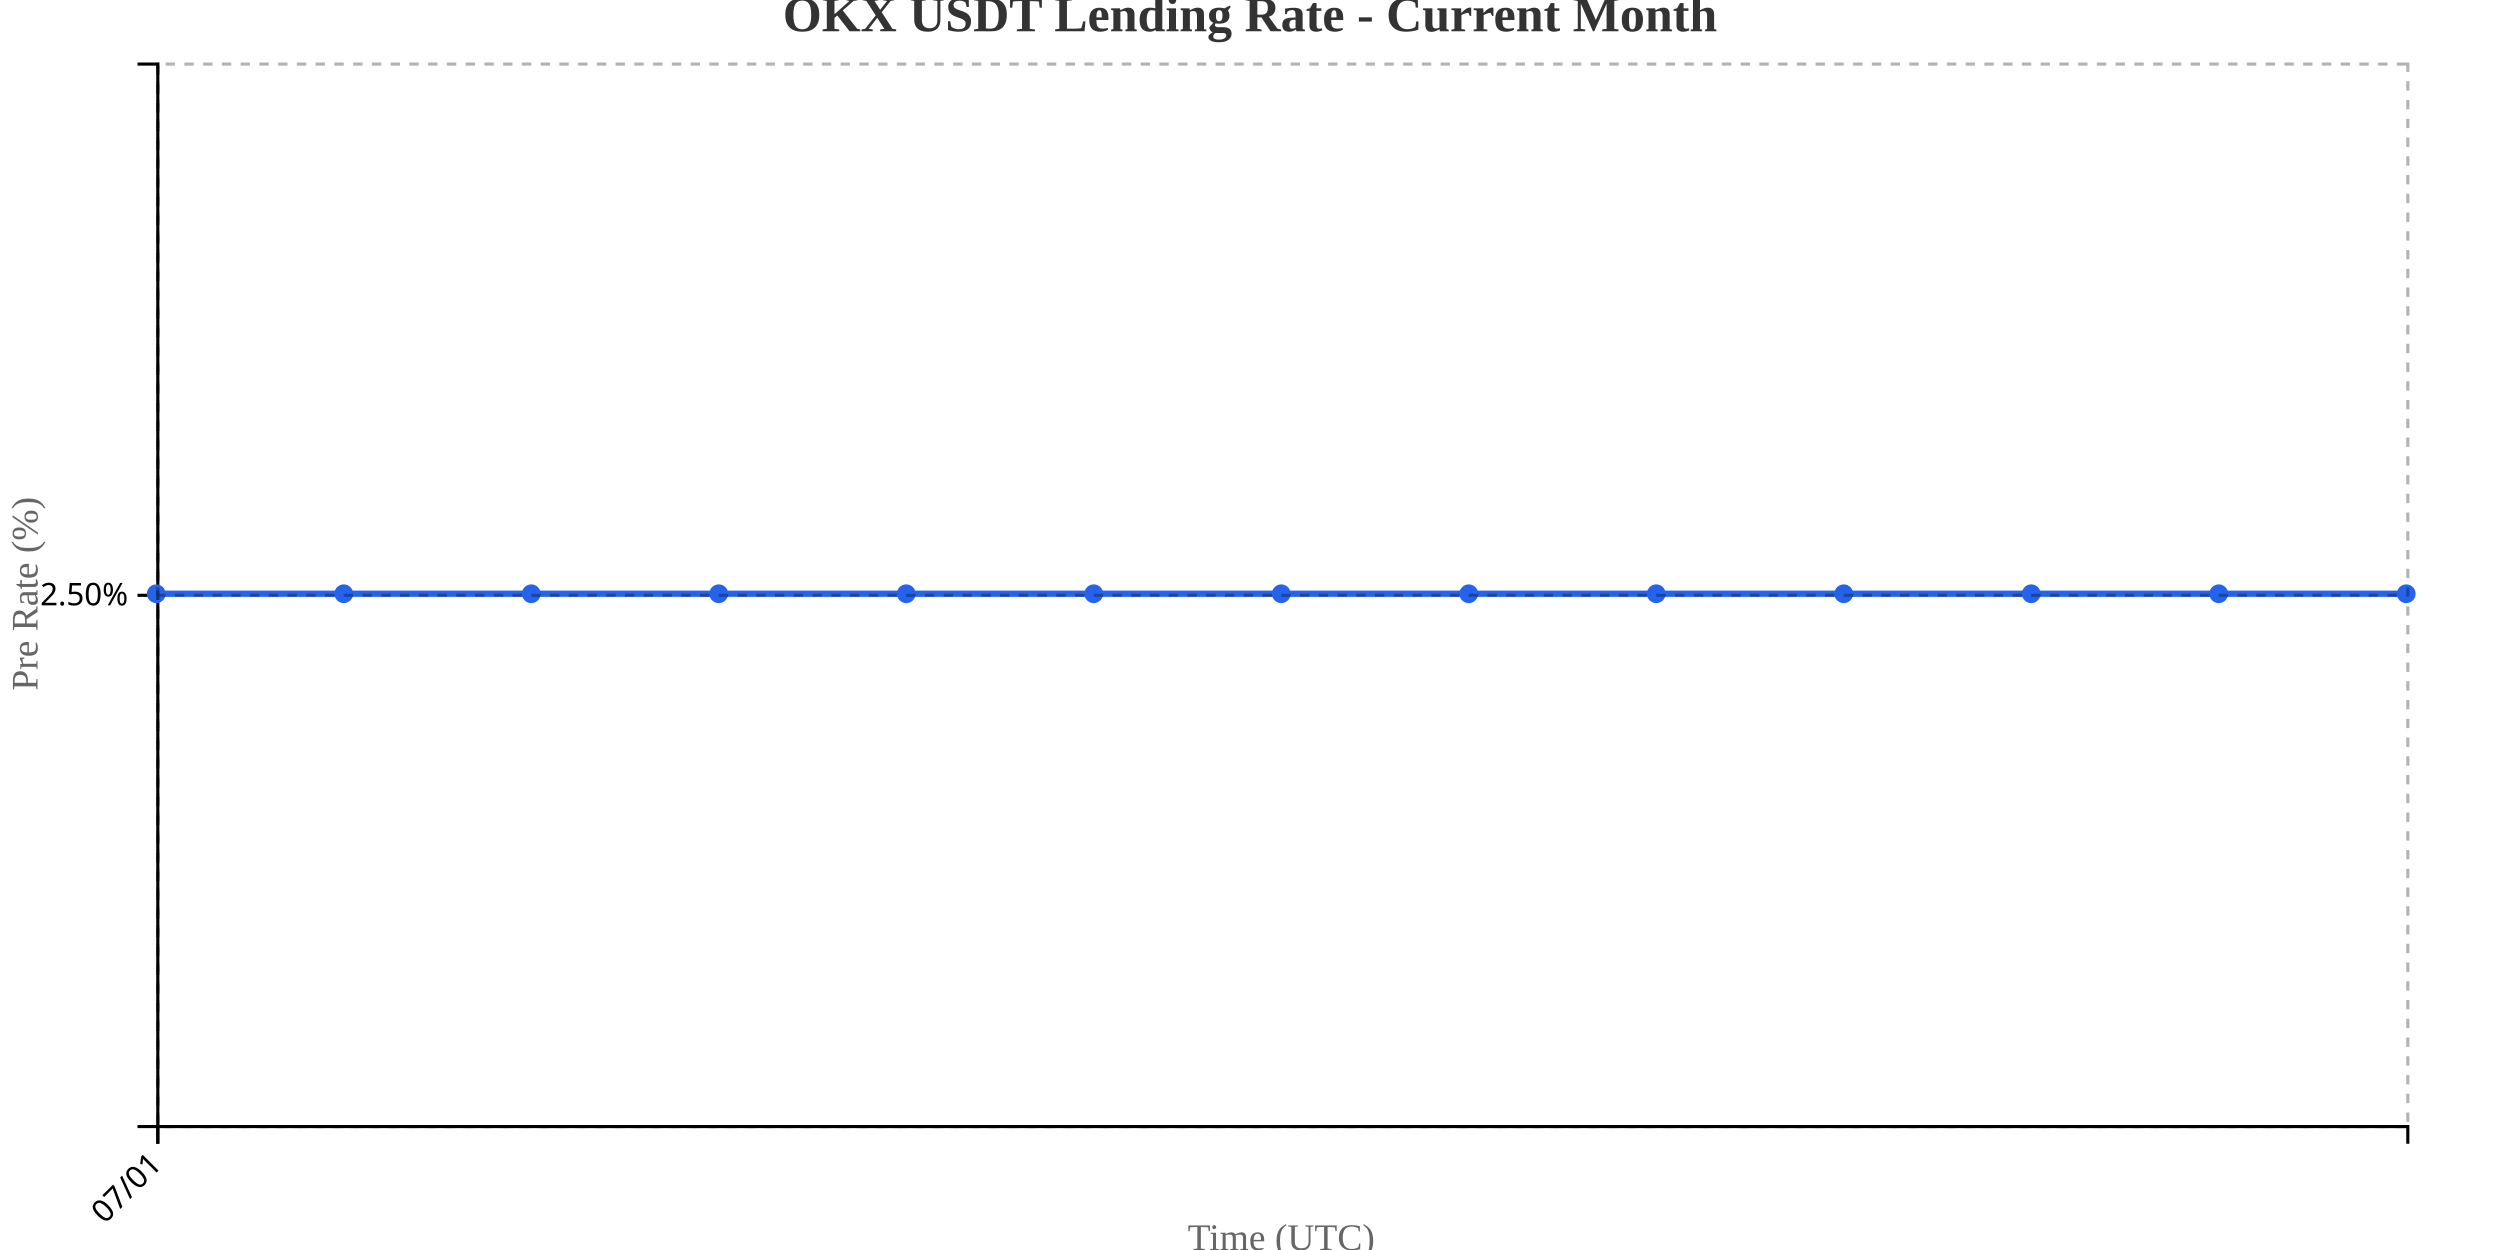
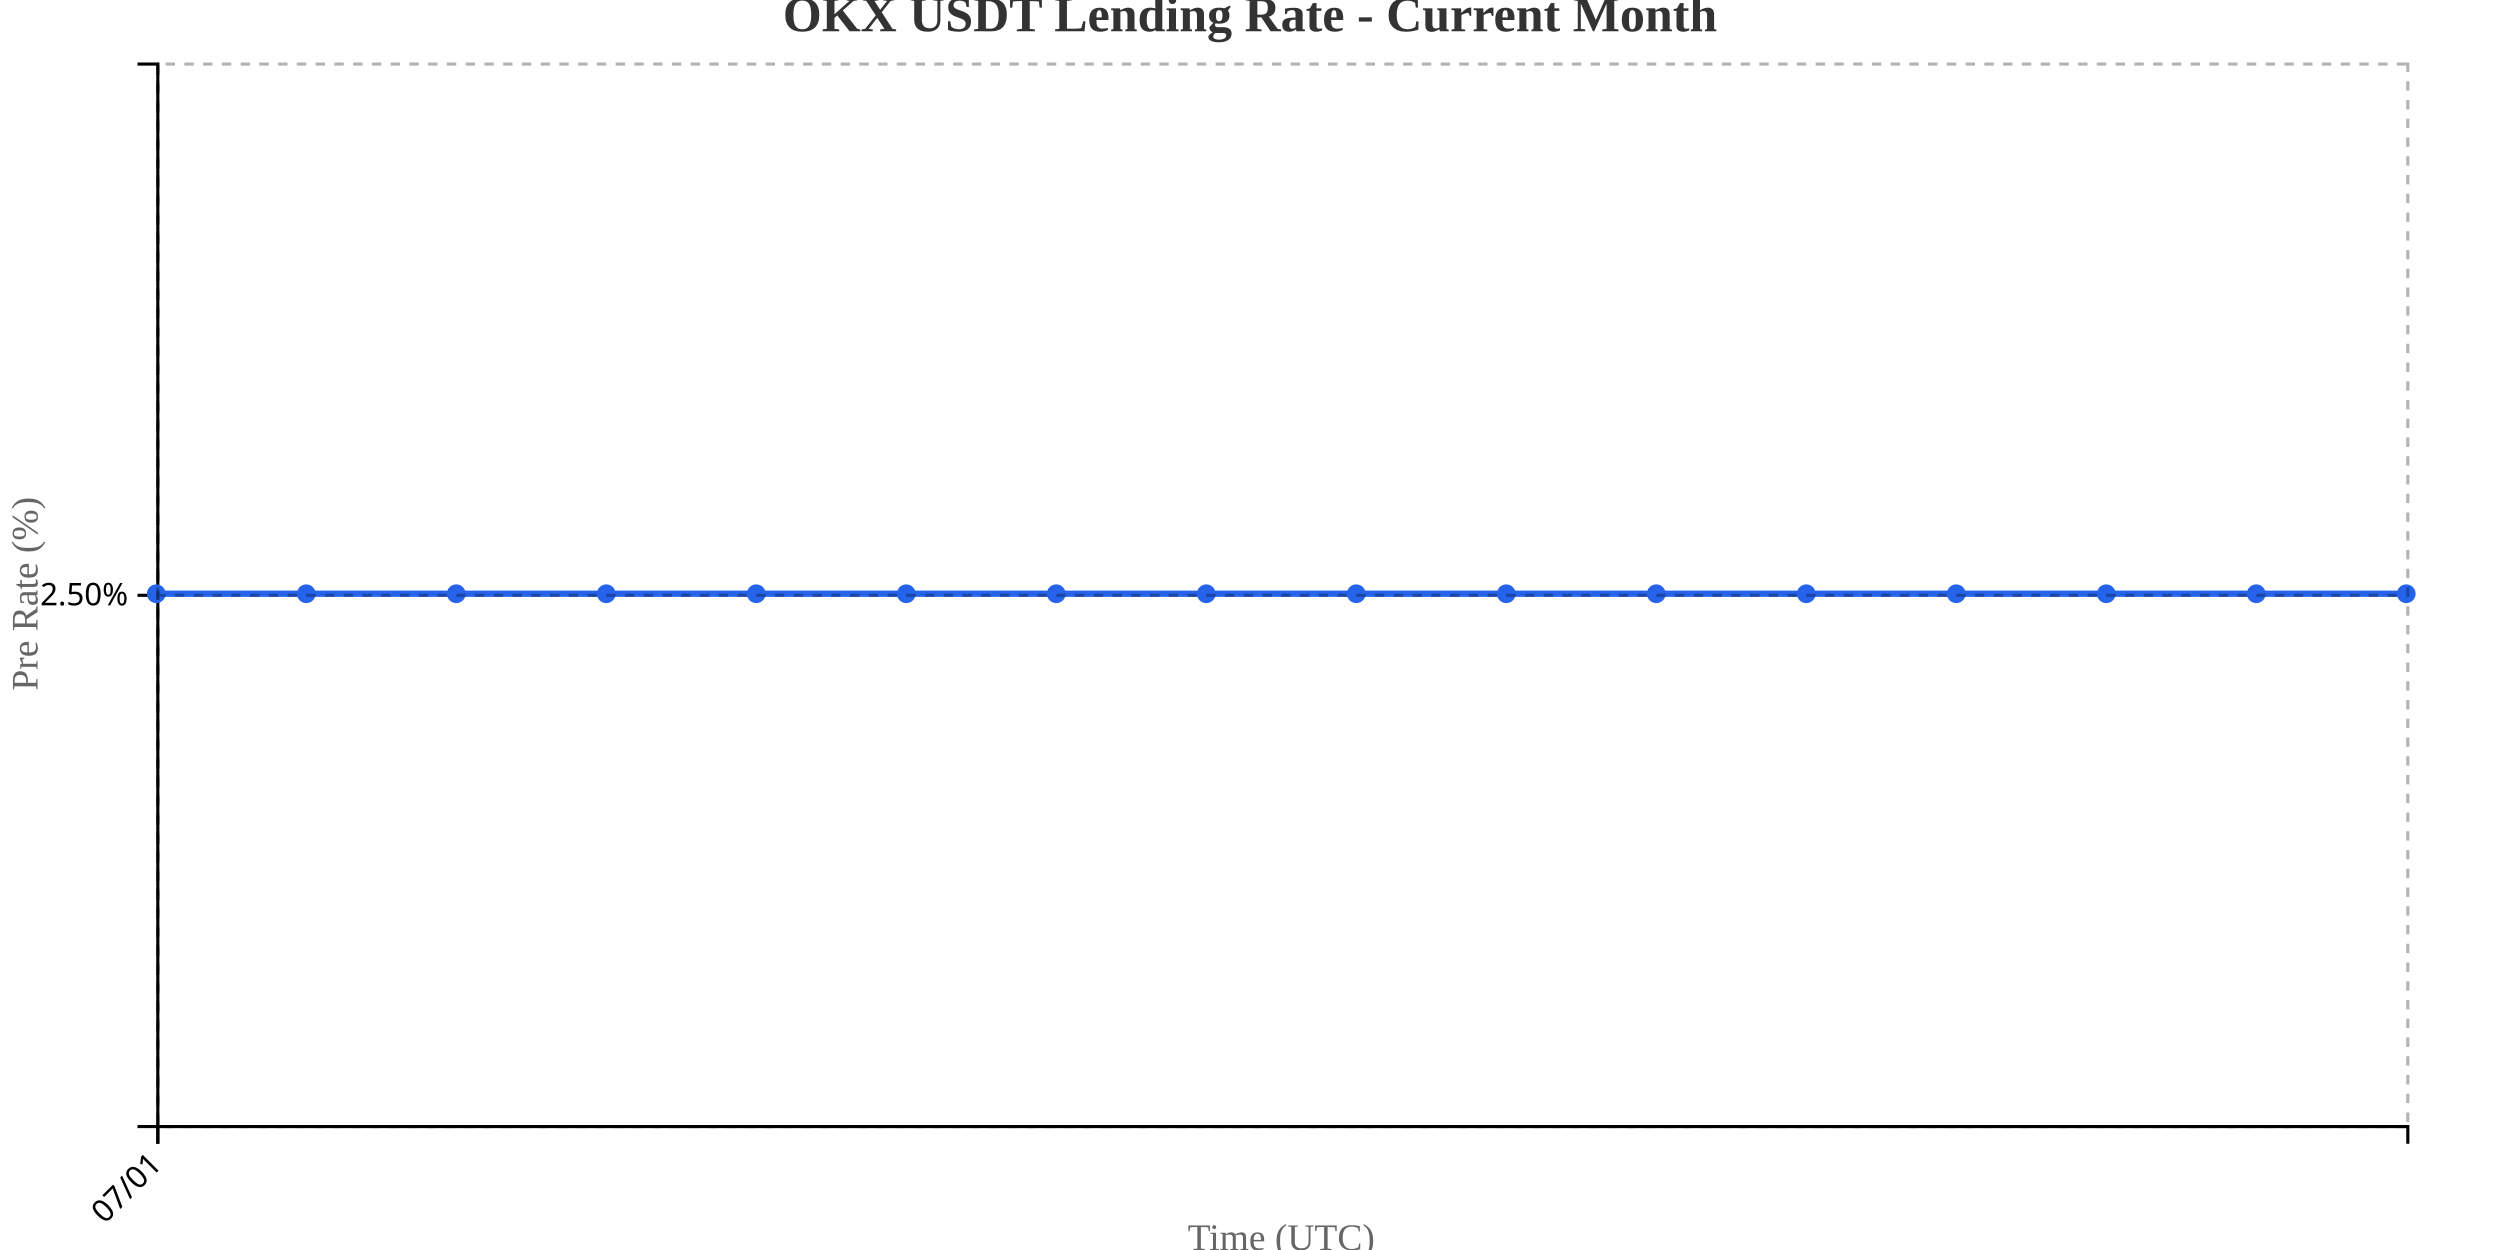
<svg xmlns="http://www.w3.org/2000/svg" width="800" height="400">
  <g transform="translate(50,20)">
    <g transform="translate(0,340)" fill="none" font-size="10" font-family="sans-serif" text-anchor="middle">
      <path class="domain" stroke="currentColor" d="M0.5,6V0.5H720.5V6" />
      <g class="tick" opacity="1" transform="translate(0.5,0)">
        <line stroke="currentColor" y2="6" />
        <text fill="currentColor" y="9" dy=".15em" style="text-anchor: end;" dx="-.8em" transform="rotate(-45)">07/01</text>
      </g>
    </g>
    <g fill="none" font-size="10" font-family="sans-serif" text-anchor="end">
      <path class="domain" stroke="currentColor" d="M-6,340.5H0.5V0.5H-6" />
      <g class="tick" opacity="1" transform="translate(0,170.5)">
        <line stroke="currentColor" x2="-6" />
        <text fill="currentColor" x="-9" dy="0.32em">2.50%</text>
      </g>
    </g>
    <text transform="rotate(-90)" y="-50" x="-170" dy="1em" style="text-anchor: middle; font-size: 12px; fill: #666;">Pre Rate (%)</text>
    <text transform="translate(360, 380)" style="text-anchor: middle; font-size: 12px; fill: #666;">Time (UTC)</text>
-     <path fill="none" stroke="#2563eb" stroke-width="2" d="M0,170C20,170,40,170,60,170C80,170,100,170,120,170C140,170,160,170,180,170C200,170,220,170,240,170C260,170,280,170,300,170C320,170,340,170,360,170C380,170,400,170,420,170C440,170,460,170,480,170C500,170,520,170,540,170C560,170,580,170,600,170C620,170,640,170,660,170C680,170,700,170,720,170" />
+     <path fill="none" stroke="#2563eb" stroke-width="2" d="M0,170C16,170,32,170,48,170C64,170,80,170,96,170C112,170,128,170,144,170C160,170,176,170,192,170C208,170,224,170,240,170C256,170,272,170,288,170C304,170,320,170,336,170C352,170,368,170,384,170C400,170,416,170,432,170C448,170,464,170,480,170C496,170,512,170,528,170C544,170,560,170,576,170C592,170,608,170,624,170C640,170,656,170,672,170C688,170,704,170,720,170" />
    <circle class="dot" cx="0" cy="170" r="3" fill="#2563eb" />
-     <circle class="dot" cx="60" cy="170" r="3" fill="#2563eb" />
-     <circle class="dot" cx="120" cy="170" r="3" fill="#2563eb" />
-     <circle class="dot" cx="180" cy="170" r="3" fill="#2563eb" />
+     <circle class="dot" cx="48" cy="170" r="3" fill="#2563eb" />
+     <circle class="dot" cx="96" cy="170" r="3" fill="#2563eb" />
+     <circle class="dot" cx="144" cy="170" r="3" fill="#2563eb" />
+     <circle class="dot" cx="192" cy="170" r="3" fill="#2563eb" />
    <circle class="dot" cx="240" cy="170" r="3" fill="#2563eb" />
-     <circle class="dot" cx="300" cy="170" r="3" fill="#2563eb" />
-     <circle class="dot" cx="360" cy="170" r="3" fill="#2563eb" />
-     <circle class="dot" cx="420" cy="170" r="3" fill="#2563eb" />
+     <circle class="dot" cx="288" cy="170" r="3" fill="#2563eb" />
+     <circle class="dot" cx="336" cy="170" r="3" fill="#2563eb" />
+     <circle class="dot" cx="384" cy="170" r="3" fill="#2563eb" />
+     <circle class="dot" cx="432" cy="170" r="3" fill="#2563eb" />
    <circle class="dot" cx="480" cy="170" r="3" fill="#2563eb" />
-     <circle class="dot" cx="540" cy="170" r="3" fill="#2563eb" />
-     <circle class="dot" cx="600" cy="170" r="3" fill="#2563eb" />
-     <circle class="dot" cx="660" cy="170" r="3" fill="#2563eb" />
+     <circle class="dot" cx="528" cy="170" r="3" fill="#2563eb" />
+     <circle class="dot" cx="576" cy="170" r="3" fill="#2563eb" />
+     <circle class="dot" cx="624" cy="170" r="3" fill="#2563eb" />
+     <circle class="dot" cx="672" cy="170" r="3" fill="#2563eb" />
    <circle class="dot" cx="720" cy="170" r="3" fill="#2563eb" />
    <g class="grid" transform="translate(0,340)" fill="none" font-size="10" font-family="sans-serif" text-anchor="middle" style="stroke-dasharray: 3,3; opacity: 0.3;">
      <path class="domain" stroke="currentColor" d="M0.5,-340V0.5H720.5V-340" />
      <g class="tick" opacity="1" transform="translate(0.5,0)">
        <line stroke="currentColor" y2="-340" />
        <text fill="currentColor" y="3" dy="0.71em" />
      </g>
    </g>
    <g class="grid" fill="none" font-size="10" font-family="sans-serif" text-anchor="end" style="stroke-dasharray: 3,3; opacity: 0.3;">
      <path class="domain" stroke="currentColor" d="M720,340.5H0.5V0.5H720" />
      <g class="tick" opacity="1" transform="translate(0,170.5)">
        <line stroke="currentColor" x2="720" />
        <text fill="currentColor" x="-3" dy="0.32em" />
      </g>
    </g>
  </g>
  <text x="400" y="10" text-anchor="middle" style="font-size: 16px; font-weight: bold; fill: #333;">OKX USDT Lending Rate - Current Month</text>
</svg>
